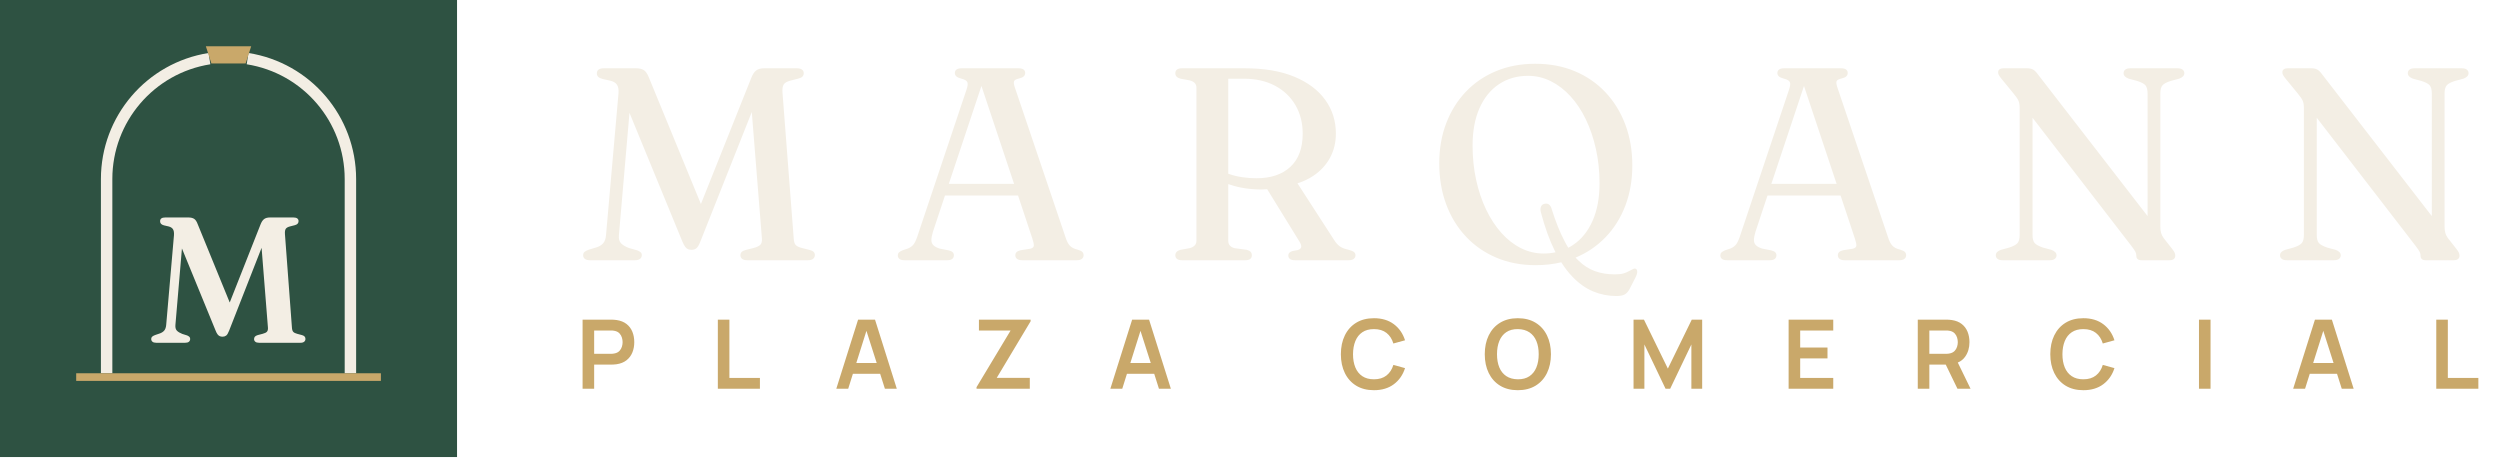
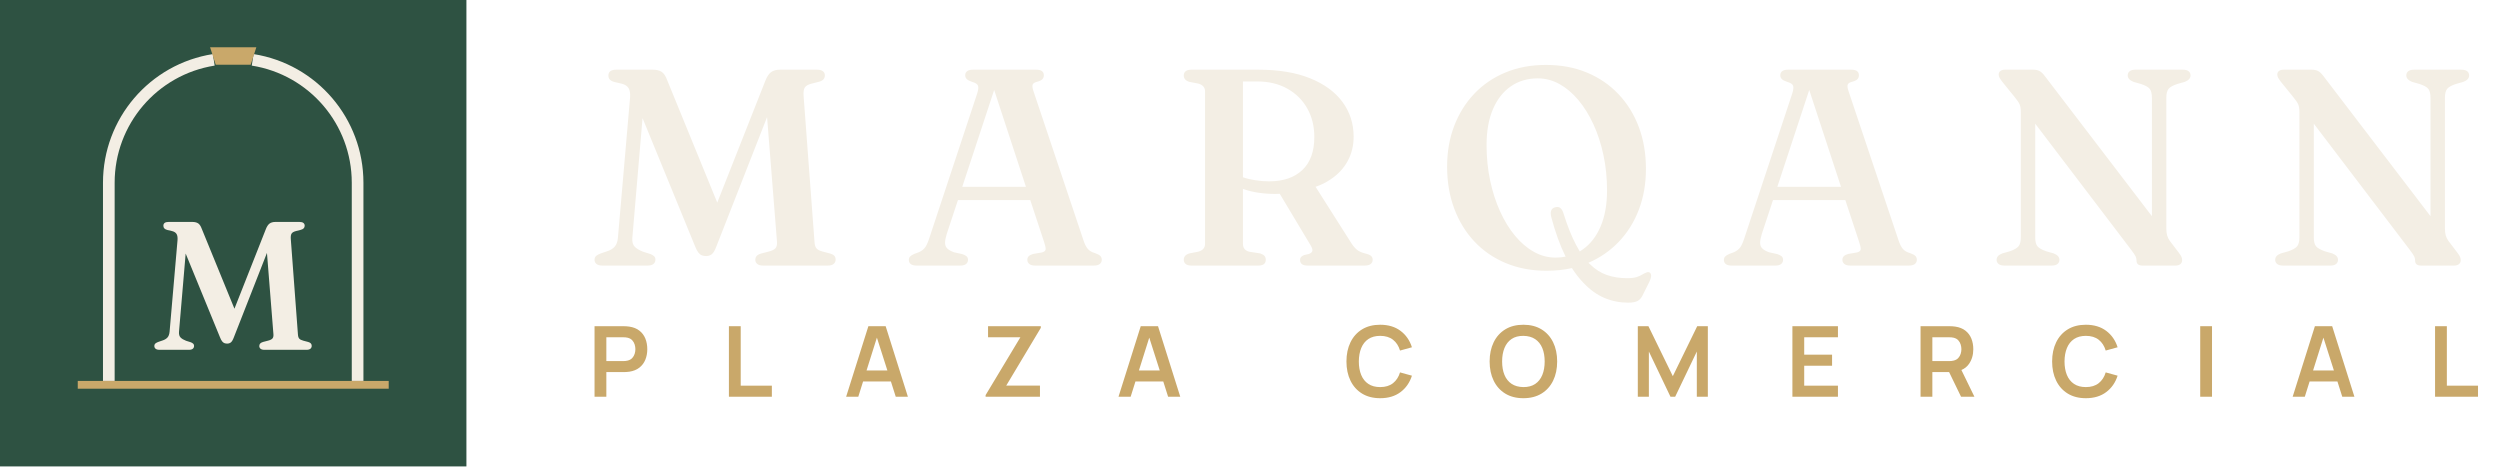
- <svg xmlns="http://www.w3.org/2000/svg" viewBox="0 0 547 100" width="547" height="100">
+ <svg xmlns="http://www.w3.org/2000/svg" viewBox="0 0 536 100" width="536" height="100">
  <g>
    <rect width="100" height="100" rx="0" fill="#2E5242" />
    <path d="M23.33,81.67 V39.17 A26.67,26.67 0 0 1 45.83,12.83" fill="none" stroke="#F3EEE4" stroke-width="2.5" />
    <path d="M54.17,12.83 A26.67,26.67 0 0 1 76.67,39.17 V81.67" fill="none" stroke="#F3EEE4" stroke-width="2.5" />
    <path d="M45.04,10.13 h9.92 L53.75,13.88 h-7.50 z" fill="#C9A86A" />
    <rect x="16.67" y="81.67" width="66.67" height="1.67" fill="#C9A86A" />
    <path fill="#F3EEE4" d="M50.264 66.187 56.981 49.17Q57.314 48.288 57.784 47.936Q58.254 47.583 59.057 47.583H64.208Q64.776 47.583 65.05 47.799Q65.324 48.014 65.324 48.386Q65.324 48.7 65.138 48.925Q64.952 49.15 64.521 49.267L63.444 49.542Q62.759 49.718 62.524 50.07Q62.289 50.423 62.347 51.245L63.875 71.69Q63.914 72.337 64.169 72.611Q64.423 72.885 65.03 73.042L66.068 73.316Q66.479 73.433 66.656 73.639Q66.832 73.845 66.832 74.158Q66.832 74.53 66.558 74.765Q66.284 75 65.735 75H56.688Q56.139 75 55.865 74.775Q55.591 74.55 55.591 74.197Q55.591 73.884 55.767 73.668Q55.944 73.453 56.394 73.316L57.451 73.042Q58.156 72.865 58.411 72.572Q58.666 72.278 58.626 71.69L57.236 54.222L50.127 72.356Q49.814 73.179 49.481 73.424Q49.148 73.668 48.717 73.668Q48.384 73.668 48.12 73.57Q47.856 73.472 47.621 73.179Q47.386 72.885 47.151 72.278L39.807 54.359L38.377 71.142Q38.319 71.965 38.72 72.366Q39.121 72.767 39.885 73.061L40.943 73.394Q41.256 73.531 41.432 73.698Q41.609 73.864 41.609 74.158Q41.609 74.55 41.334 74.775Q41.06 75 40.512 75H34.186Q33.638 75 33.364 74.775Q33.09 74.55 33.09 74.197Q33.09 73.825 33.335 73.629Q33.579 73.433 33.971 73.296L34.833 73.002Q35.518 72.787 35.9 72.366Q36.282 71.945 36.36 71.122L38.064 51.461Q38.123 50.599 37.849 50.159Q37.574 49.718 36.889 49.542L35.871 49.307Q35.44 49.189 35.234 48.974Q35.029 48.758 35.029 48.406Q35.029 47.583 36.145 47.583H41.236Q42 47.583 42.47 47.877Q42.94 48.171 43.273 49.091Z" />
  </g>
-   <path transform="translate(126,56.94)" fill="#F3EEE4" d="M27.36 -12.3 38.37 -39.87Q38.82 -41.04 39.45 -41.52Q40.08 -42.0 41.19 -42.0H48.33Q49.08 -42.0 49.47 -41.715Q49.86 -41.43 49.86 -40.92Q49.86 -40.5 49.59 -40.2Q49.32 -39.9 48.69 -39.75L46.95 -39.3Q45.87 -39.03 45.495 -38.49Q45.12 -37.95 45.21 -36.66L47.67 -4.71Q47.73 -3.72 48.12 -3.315Q48.51 -2.91 49.5 -2.67L51.15 -2.25Q51.78 -2.1 52.035 -1.815Q52.29 -1.53 52.29 -1.14Q52.29 -0.63 51.915 -0.315Q51.54 0.0 50.79 0.0H37.53Q36.75 0.0 36.375 -0.3Q36.0 -0.6 36.0 -1.08Q36.0 -1.5 36.255 -1.785Q36.51 -2.07 37.17 -2.25L38.85 -2.67Q39.99 -2.97 40.38 -3.405Q40.77 -3.84 40.71 -4.71L38.49 -32.43L27.21 -4.02Q26.79 -2.94 26.355 -2.61Q25.92 -2.28 25.35 -2.28Q24.93 -2.28 24.585 -2.4Q24.24 -2.52 23.94 -2.91Q23.64 -3.3 23.31 -4.08L11.73 -32.25L9.42 -5.52Q9.3 -4.29 9.9 -3.69Q10.5 -3.09 11.64 -2.67L13.44 -2.16Q13.89 -1.98 14.16 -1.755Q14.43 -1.53 14.43 -1.11Q14.43 -0.63 14.055 -0.315Q13.68 0.0 12.93 0.0H3.09Q2.34 0.0 1.965 -0.3Q1.59 -0.6 1.59 -1.08Q1.59 -1.59 1.92 -1.845Q2.25 -2.1 2.82 -2.31L4.32 -2.76Q5.4 -3.06 5.955 -3.69Q6.51 -4.32 6.6 -5.52L9.33 -36.57Q9.42 -37.77 8.985 -38.415Q8.55 -39.06 7.47 -39.3L5.85 -39.66Q5.19 -39.84 4.89 -40.125Q4.59 -40.41 4.59 -40.89Q4.59 -42.0 6.15 -42.0H13.17Q14.22 -42.0 14.85 -41.61Q15.48 -41.22 15.96 -40.02Z M82.71 -1.08Q82.71 -0.6 82.365 -0.3Q82.02 0.0 81.24 0.0H71.94Q71.16 0.0 70.8 -0.285Q70.44 -0.57 70.44 -1.05Q70.44 -1.44 70.665 -1.68Q70.89 -1.92 71.52 -2.19L72.69 -2.58Q73.53 -2.94 73.98 -3.585Q74.43 -4.23 74.94 -5.88L85.5 -37.41Q85.86 -38.49 85.65 -38.97Q85.44 -39.45 84.39 -39.72Q83.58 -39.93 83.25 -40.23Q82.92 -40.53 82.92 -40.95Q82.92 -41.46 83.295 -41.73Q83.67 -42.0 84.42 -42.0H96.81Q97.59 -42.0 97.95 -41.73Q98.31 -41.46 98.31 -40.98Q98.31 -40.53 97.995 -40.23Q97.68 -39.93 96.9 -39.75Q96.03 -39.54 95.88 -39.18Q95.73 -38.82 96 -37.95L107.13 -5.04Q107.52 -3.78 108.09 -3.18Q108.66 -2.58 109.71 -2.34Q110.55 -2.1 110.82 -1.815Q111.09 -1.53 111.09 -1.08Q111.09 -0.6 110.715 -0.3Q110.34 0.0 109.56 0.0H97.65Q96.9 0.0 96.525 -0.3Q96.15 -0.6 96.15 -1.08Q96.15 -1.5 96.42 -1.77Q96.69 -2.04 97.32 -2.19L99.42 -2.52Q100.17 -2.7 100.2 -3.195Q100.23 -3.69 99.87 -4.77L96.75 -14.16H80.76L78.12 -6.21Q77.79 -5.1 77.79 -4.41Q77.79 -3.72 78.225 -3.285Q78.66 -2.85 79.59 -2.55L81.57 -2.16Q82.17 -2.01 82.44 -1.755Q82.71 -1.5 82.71 -1.08ZM95.88 -16.71 88.74 -38.13 81.6 -16.71Z M166.29 -27.72Q166.29 -24.78 165.0 -22.41Q163.71 -20.04 161.37 -18.48Q159.81 -17.43 157.89 -16.83L165.9 -4.44Q166.44 -3.57 167.1 -3.075Q167.76 -2.58 168.9 -2.34Q169.92 -2.07 170.25 -1.8Q170.58 -1.53 170.58 -1.08Q170.58 -0.6 170.205 -0.3Q169.83 0.0 169.08 0.0H157.35Q155.88 0.0 155.88 -1.08Q155.88 -1.41 156.105 -1.635Q156.33 -1.86 156.78 -2.01L157.92 -2.22Q158.61 -2.43 158.7 -2.865Q158.79 -3.3 158.34 -4.05L151.26 -15.54Q150.66 -15.48 150.03 -15.48Q148.14 -15.48 146.385 -15.75Q144.63 -16.02 143.16 -16.53Q142.95 -16.59 142.74 -16.65V-4.26Q142.74 -3.63 143.085 -3.225Q143.43 -2.82 144.12 -2.64L146.79 -2.28Q147.42 -2.1 147.66 -1.815Q147.9 -1.53 147.9 -1.08Q147.9 0.0 146.46 0.0H132.63Q131.88 0.0 131.52 -0.3Q131.16 -0.6 131.16 -1.08Q131.16 -1.98 132.3 -2.28L134.28 -2.64Q135 -2.82 135.39 -3.225Q135.78 -3.63 135.78 -4.26V-37.74Q135.78 -38.4 135.39 -38.79Q135 -39.18 134.28 -39.36L132.3 -39.72Q131.16 -40.02 131.16 -40.92Q131.16 -41.43 131.52 -41.715Q131.88 -42.0 132.63 -42.0H146.34Q152.76 -42.0 157.2 -40.155Q161.64 -38.31 163.965 -35.085Q166.29 -31.86 166.29 -27.72ZM142.74 -18.93Q142.86 -18.9 143.01 -18.84Q144.3 -18.39 145.815 -18.165Q147.33 -17.94 148.92 -17.94Q153.66 -17.94 156.345 -20.445Q159.03 -22.95 159.03 -27.69Q159.03 -31.2 157.455 -33.915Q155.88 -36.63 152.985 -38.175Q150.09 -39.72 146.13 -39.72H142.74Z M209.91 -42.99Q214.68 -42.99 218.58 -41.355Q222.48 -39.72 225.285 -36.735Q228.09 -33.75 229.62 -29.685Q231.15 -25.62 231.15 -20.73Q231.15 -15.96 229.635 -11.97Q228.12 -7.98 225.33 -5.07Q222.54 -2.16 218.73 -0.57Q219.03 -0.24 219.36 0.06Q221.01 1.68 222.975 2.385Q224.94 3.09 227.28 3.09Q228.57 3.09 229.245 2.88Q229.92 2.67 230.385 2.4Q230.85 2.13 231.39 1.89Q231.78 1.74 232.005 1.935Q232.23 2.13 232.23 2.52Q232.23 2.76 232.125 3.105Q232.02 3.45 231.78 3.9L230.52 6.36Q230.07 7.17 229.455 7.5Q228.84 7.83 227.67 7.83Q225 7.83 222.585 6.825Q220.17 5.82 218.07 3.63Q216.75 2.28 215.61 0.45Q212.97 1.08 210 1.08Q205.29 1.08 201.42 -0.555Q197.55 -2.19 194.745 -5.175Q191.94 -8.16 190.425 -12.24Q188.91 -16.32 188.91 -21.21Q188.91 -25.98 190.425 -29.955Q191.94 -33.93 194.715 -36.855Q197.49 -39.78 201.36 -41.385Q205.23 -42.99 209.91 -42.99ZM223.98 -16.83Q223.98 -20.79 223.185 -24.345Q222.39 -27.9 220.98 -30.825Q219.57 -33.75 217.62 -35.88Q215.67 -38.01 213.315 -39.18Q210.96 -40.35 208.35 -40.35Q204.72 -40.35 201.975 -38.52Q199.23 -36.69 197.715 -33.27Q196.2 -29.85 196.2 -25.08Q196.2 -21.12 196.98 -17.565Q197.76 -14.01 199.17 -11.07Q200.58 -8.13 202.515 -5.97Q204.45 -3.81 206.79 -2.64Q209.13 -1.47 211.74 -1.47Q213.12 -1.47 214.35 -1.74Q214.29 -1.89 214.2 -2.04Q212.46 -5.52 211.14 -10.5Q210.96 -11.22 211.17 -11.73Q211.38 -12.24 211.98 -12.36Q212.58 -12.48 212.97 -12.15Q213.36 -11.82 213.54 -11.1Q214.83 -7.02 216.27 -4.29Q216.69 -3.45 217.14 -2.73Q217.68 -3.0 218.16 -3.33Q220.92 -5.16 222.45 -8.61Q223.98 -12.06 223.98 -16.83Z M262.68 -1.08Q262.68 -0.6 262.335 -0.3Q261.99 0.0 261.21 0.0H251.91Q251.13 0.0 250.77 -0.285Q250.41 -0.57 250.41 -1.05Q250.41 -1.44 250.635 -1.68Q250.86 -1.92 251.49 -2.19L252.66 -2.58Q253.5 -2.94 253.95 -3.585Q254.4 -4.23 254.91 -5.88L265.47 -37.41Q265.83 -38.49 265.62 -38.97Q265.41 -39.45 264.36 -39.72Q263.55 -39.93 263.22 -40.23Q262.89 -40.53 262.89 -40.95Q262.89 -41.46 263.265 -41.73Q263.64 -42.0 264.39 -42.0H276.78Q277.56 -42.0 277.92 -41.73Q278.28 -41.46 278.28 -40.98Q278.28 -40.53 277.965 -40.23Q277.65 -39.93 276.87 -39.75Q276.0 -39.54 275.85 -39.18Q275.7 -38.82 275.97 -37.95L287.1 -5.04Q287.49 -3.78 288.06 -3.18Q288.63 -2.58 289.68 -2.34Q290.52 -2.1 290.79 -1.815Q291.06 -1.53 291.06 -1.08Q291.06 -0.6 290.685 -0.3Q290.31 0.0 289.53 0.0H277.62Q276.87 0.0 276.495 -0.3Q276.12 -0.6 276.12 -1.08Q276.12 -1.5 276.39 -1.77Q276.66 -2.04 277.29 -2.19L279.39 -2.52Q280.14 -2.7 280.17 -3.195Q280.2 -3.69 279.84 -4.77L276.72 -14.16H260.73L258.09 -6.21Q257.76 -5.1 257.76 -4.41Q257.76 -3.72 258.195 -3.285Q258.63 -2.85 259.56 -2.55L261.54 -2.16Q262.14 -2.01 262.41 -1.755Q262.68 -1.5 262.68 -1.08ZM275.85 -16.71 268.71 -38.13 261.57 -16.71Z M323.97 -1.08Q323.97 -0.6 323.595 -0.3Q323.22 0.0 322.47 0.0H312.21Q311.43 0.0 311.055 -0.3Q310.68 -0.6 310.68 -1.08Q310.68 -1.89 311.82 -2.28L313.59 -2.76Q314.97 -3.21 315.435 -3.75Q315.9 -4.29 315.9 -5.52V-33.39Q315.9 -34.26 315.66 -34.86Q315.42 -35.46 314.49 -36.57L311.88 -39.75Q311.46 -40.29 311.325 -40.56Q311.19 -40.83 311.19 -41.13Q311.19 -41.55 311.505 -41.775Q311.82 -42.0 312.33 -42.0H317.52Q318.3 -42.0 318.81 -41.73Q319.32 -41.46 319.86 -40.71L343.89 -9.66V-36.48Q343.89 -37.68 343.455 -38.235Q343.02 -38.79 341.58 -39.24L339.78 -39.72Q338.64 -40.14 338.64 -40.92Q338.64 -41.43 339.015 -41.715Q339.39 -42.0 340.14 -42.0H350.4Q351.15 -42.0 351.54 -41.715Q351.93 -41.43 351.93 -40.92Q351.93 -40.14 350.79 -39.72L348.99 -39.24Q347.64 -38.82 347.16 -38.28Q346.68 -37.74 346.68 -36.48V-7.41Q346.68 -6.54 346.845 -5.97Q347.01 -5.4 347.4 -4.86L349.26 -2.49Q349.71 -1.92 349.83 -1.605Q349.95 -1.29 349.95 -0.96Q349.95 -0.54 349.635 -0.27Q349.32 0.0 348.69 0.0H342.6Q341.43 0.0 341.43 -0.96Q341.43 -1.41 341.25 -1.8Q341.07 -2.19 340.29 -3.21L318.72 -31.17V-5.52Q318.72 -4.32 319.17 -3.78Q319.62 -3.24 321.03 -2.76L322.83 -2.28Q323.97 -1.86 323.97 -1.08Z M386.16 -1.08Q386.16 -0.6 385.785 -0.3Q385.41 0.0 384.66 0.0H374.4Q373.62 0.0 373.245 -0.3Q372.87 -0.6 372.87 -1.08Q372.87 -1.89 374.01 -2.28L375.78 -2.76Q377.16 -3.21 377.625 -3.75Q378.09 -4.29 378.09 -5.52V-33.39Q378.09 -34.26 377.85 -34.86Q377.61 -35.46 376.68 -36.57L374.07 -39.75Q373.65 -40.29 373.515 -40.56Q373.38 -40.83 373.38 -41.13Q373.38 -41.55 373.695 -41.775Q374.01 -42.0 374.52 -42.0H379.71Q380.49 -42.0 381.0 -41.73Q381.51 -41.46 382.05 -40.71L406.08 -9.66V-36.48Q406.08 -37.68 405.645 -38.235Q405.21 -38.79 403.77 -39.24L401.97 -39.72Q400.83 -40.14 400.83 -40.92Q400.83 -41.43 401.205 -41.715Q401.58 -42.0 402.33 -42.0H412.59Q413.34 -42.0 413.73 -41.715Q414.12 -41.43 414.12 -40.92Q414.12 -40.14 412.98 -39.72L411.18 -39.24Q409.83 -38.82 409.35 -38.28Q408.87 -37.74 408.87 -36.48V-7.41Q408.87 -6.54 409.035 -5.97Q409.2 -5.4 409.59 -4.86L411.45 -2.49Q411.9 -1.92 412.02 -1.605Q412.14 -1.29 412.14 -0.96Q412.14 -0.54 411.825 -0.27Q411.51 0.0 410.88 0.0H404.79Q403.62 0.0 403.62 -0.96Q403.62 -1.41 403.44 -1.8Q403.26 -2.19 402.48 -3.21L380.91 -31.17V-5.52Q380.91 -4.32 381.36 -3.78Q381.81 -3.24 383.22 -2.76L385.02 -2.28Q386.16 -1.86 386.16 -1.08Z" />
-   <path transform="translate(126,85.06)" fill="#C9A86A" d="M1.47 0.0V-15.12H7.718Q7.938 -15.12 8.285 -15.104Q8.631 -15.089 8.925 -15.036Q10.238 -14.837 11.093 -14.165Q11.949 -13.493 12.364 -12.469Q12.779 -11.445 12.779 -10.196Q12.779 -8.957 12.359 -7.933Q11.939 -6.909 11.083 -6.237Q10.227 -5.565 8.925 -5.365Q8.631 -5.324 8.279 -5.303Q7.928 -5.282 7.718 -5.282H4.001V0.0ZM4.001 -7.644H7.613Q7.823 -7.644 8.085 -7.665Q8.348 -7.686 8.568 -7.749Q9.198 -7.907 9.56 -8.306Q9.923 -8.705 10.075 -9.209Q10.227 -9.713 10.227 -10.196Q10.227 -10.679 10.075 -11.188Q9.923 -11.697 9.56 -12.096Q9.198 -12.495 8.568 -12.653Q8.348 -12.716 8.085 -12.731Q7.823 -12.747 7.613 -12.747H4.001Z M31.063 0.0V-15.12H33.593V-2.373H40.271V0.0Z M56.981 0.0 61.748 -15.12H65.454L70.221 0.0H67.617L66.578 -3.276H60.614L59.585 0.0ZM65.822 -5.639 63.575 -12.674 61.359 -5.639Z M87.666 0.0V-0.347L95.121 -12.747H88.191V-15.12H99.499V-14.763L92.086 -2.384H99.321V0.0Z M116.944 0.0 121.711 -15.12H125.417L130.184 0.0H127.58L126.541 -3.276H120.577L119.548 0.0ZM125.785 -5.639 123.538 -12.674 121.322 -5.639Z  M174.618 0.315Q172.35 0.315 170.733 -0.677Q169.116 -1.67 168.25 -3.444Q167.383 -5.219 167.383 -7.56Q167.383 -9.902 168.25 -11.676Q169.116 -13.451 170.733 -14.443Q172.35 -15.435 174.618 -15.435Q177.232 -15.435 178.975 -14.128Q180.718 -12.821 181.422 -10.605L178.87 -9.902Q178.429 -11.382 177.369 -12.217Q176.308 -13.052 174.618 -13.052Q173.095 -13.052 172.082 -12.369Q171.069 -11.687 170.56 -10.453Q170.05 -9.219 170.04 -7.56Q170.04 -5.901 170.549 -4.667Q171.058 -3.433 172.077 -2.751Q173.095 -2.069 174.618 -2.069Q176.308 -2.069 177.369 -2.909Q178.429 -3.749 178.87 -5.219L181.422 -4.515Q180.718 -2.3 178.975 -0.992Q177.232 0.315 174.618 0.315Z M206.101 0.315Q203.833 0.315 202.216 -0.677Q200.599 -1.67 199.732 -3.444Q198.866 -5.219 198.866 -7.56Q198.866 -9.902 199.732 -11.676Q200.599 -13.451 202.216 -14.443Q203.833 -15.435 206.101 -15.435Q208.369 -15.435 209.991 -14.443Q211.613 -13.451 212.479 -11.676Q213.346 -9.902 213.346 -7.56Q213.346 -5.219 212.479 -3.444Q211.613 -1.67 209.991 -0.677Q208.369 0.315 206.101 0.315ZM206.101 -2.069Q207.623 -2.058 208.636 -2.74Q209.65 -3.423 210.159 -4.662Q210.668 -5.901 210.668 -7.56Q210.668 -9.219 210.159 -10.442Q209.65 -11.666 208.636 -12.348Q207.623 -13.03 206.101 -13.052Q204.578 -13.062 203.57 -12.38Q202.562 -11.697 202.053 -10.458Q201.544 -9.219 201.544 -7.56Q201.544 -5.901 202.048 -4.678Q202.552 -3.455 203.565 -2.772Q204.578 -2.09 206.101 -2.069Z M231.42 0.0V-15.12H233.699L238.928 -4.41L244.157 -15.12H246.435V0.0H244.073V-9.692L239.432 0.0H238.424L233.793 -9.692V0.0Z M265.35 0.0V-15.12H275.115V-12.747H267.88V-9.02H273.855V-6.647H267.88V-2.373H275.115V0.0Z M293.609 0.0V-15.12H299.857Q300.077 -15.12 300.424 -15.104Q300.77 -15.089 301.064 -15.036Q302.377 -14.837 303.232 -14.165Q304.088 -13.493 304.503 -12.469Q304.918 -11.445 304.918 -10.196Q304.918 -8.348 303.983 -7.025Q303.385 -6.163 302.366 -5.733L305.159 0.0H302.293L299.731 -5.282H296.14V0.0ZM296.14 -7.644H299.752Q299.962 -7.644 300.224 -7.665Q300.487 -7.686 300.707 -7.749Q301.337 -7.907 301.699 -8.306Q302.062 -8.705 302.214 -9.209Q302.366 -9.713 302.366 -10.196Q302.366 -10.679 302.214 -11.188Q302.062 -11.697 301.699 -12.096Q301.337 -12.495 300.707 -12.653Q300.487 -12.716 300.224 -12.731Q299.962 -12.747 299.752 -12.747H296.14Z M329.838 0.315Q327.57 0.315 325.953 -0.677Q324.336 -1.67 323.47 -3.444Q322.604 -5.219 322.604 -7.56Q322.604 -9.902 323.47 -11.676Q324.336 -13.451 325.953 -14.443Q327.57 -15.435 329.838 -15.435Q332.453 -15.435 334.196 -14.128Q335.939 -12.821 336.642 -10.605L334.091 -9.902Q333.65 -11.382 332.589 -12.217Q331.529 -13.052 329.838 -13.052Q328.316 -13.052 327.302 -12.369Q326.289 -11.687 325.78 -10.453Q325.271 -9.219 325.26 -7.56Q325.26 -5.901 325.769 -4.667Q326.279 -3.433 327.297 -2.751Q328.316 -2.069 329.838 -2.069Q331.529 -2.069 332.589 -2.909Q333.65 -3.749 334.091 -5.219L336.642 -4.515Q335.939 -2.3 334.196 -0.992Q332.453 0.315 329.838 0.315Z M355.137 0.0V-15.12H357.667V0.0Z M375.742 0.0 380.509 -15.12H384.215L388.982 0.0H386.378L385.339 -3.276H379.375L378.346 0.0ZM384.583 -5.639 382.336 -12.674 380.12 -5.639Z M407.056 0.0V-15.12H409.587V-2.373H416.265V0.0Z" />
+   <path transform="translate(126,56.94)" fill="#F3EEE4" d="M27.78 -13.5 38.07 -39.57Q38.58 -40.92 39.3 -41.46Q40.02 -42.0 41.25 -42.0H49.14Q50.01 -42.0 50.43 -41.67Q50.85 -41.34 50.85 -40.77Q50.85 -40.29 50.565 -39.945Q50.28 -39.6 49.62 -39.42L47.97 -39.0Q46.92 -38.73 46.56 -38.19Q46.2 -37.65 46.29 -36.39L48.63 -5.07Q48.69 -4.08 49.08 -3.66Q49.47 -3.24 50.4 -3.0L51.99 -2.58Q52.62 -2.4 52.89 -2.085Q53.16 -1.77 53.16 -1.29Q53.16 -0.72 52.74 -0.36Q52.32 0.0 51.48 0.0H37.62Q36.78 0.0 36.36 -0.345Q35.94 -0.69 35.94 -1.23Q35.94 -1.71 36.21 -2.04Q36.48 -2.37 37.17 -2.58L38.79 -3.0Q39.87 -3.27 40.26 -3.72Q40.65 -4.17 40.59 -5.07L38.46 -31.83L27.57 -4.05Q27.09 -2.79 26.58 -2.415Q26.07 -2.04 25.41 -2.04Q24.9 -2.04 24.495 -2.19Q24.09 -2.34 23.73 -2.79Q23.37 -3.24 23.01 -4.17L11.76 -31.62L9.57 -5.91Q9.48 -4.65 10.095 -4.035Q10.71 -3.42 11.88 -2.97L13.5 -2.46Q13.98 -2.25 14.25 -1.995Q14.52 -1.74 14.52 -1.29Q14.52 -0.69 14.1 -0.345Q13.68 0.0 12.84 0.0H3.15Q2.31 0.0 1.89 -0.345Q1.47 -0.69 1.47 -1.23Q1.47 -1.8 1.845 -2.1Q2.22 -2.4 2.82 -2.61L4.14 -3.06Q5.19 -3.39 5.775 -4.035Q6.36 -4.68 6.48 -5.94L9.09 -36.06Q9.18 -37.38 8.76 -38.055Q8.34 -38.73 7.29 -39.0L5.73 -39.36Q5.07 -39.54 4.755 -39.87Q4.44 -40.2 4.44 -40.74Q4.44 -42.0 6.15 -42.0H13.95Q15.12 -42.0 15.84 -41.55Q16.56 -41.1 17.07 -39.69Z M81.54 -1.23Q81.54 -0.69 81.135 -0.345Q80.73 0.0 79.86 0.0H70.53Q69.66 0.0 69.255 -0.33Q68.85 -0.66 68.85 -1.23Q68.85 -1.62 69.09 -1.905Q69.33 -2.19 69.99 -2.49L71.04 -2.88Q71.94 -3.3 72.405 -3.975Q72.87 -4.65 73.41 -6.39L83.49 -36.84Q83.88 -38.04 83.685 -38.565Q83.49 -39.09 82.41 -39.39Q81.6 -39.66 81.27 -39.99Q80.94 -40.32 80.94 -40.8Q80.94 -41.37 81.36 -41.685Q81.78 -42.0 82.62 -42.0H96.15Q97.02 -42.0 97.41 -41.685Q97.8 -41.37 97.8 -40.8Q97.8 -40.29 97.485 -39.96Q97.17 -39.63 96.39 -39.42Q95.55 -39.21 95.4 -38.805Q95.25 -38.4 95.55 -37.47L106.23 -5.61Q106.65 -4.26 107.205 -3.6Q107.76 -2.94 108.78 -2.67Q109.62 -2.37 109.92 -2.055Q110.22 -1.74 110.22 -1.23Q110.22 -0.69 109.8 -0.345Q109.38 0.0 108.51 0.0H95.94Q95.1 0.0 94.68 -0.345Q94.26 -0.69 94.26 -1.23Q94.26 -1.71 94.56 -2.01Q94.86 -2.31 95.49 -2.49L97.41 -2.82Q98.19 -3.03 98.19 -3.555Q98.19 -4.08 97.8 -5.22L94.89 -14.04H79.38L76.98 -6.78Q76.62 -5.61 76.62 -4.875Q76.62 -4.14 77.085 -3.675Q77.55 -3.21 78.54 -2.85L80.31 -2.46Q80.94 -2.25 81.24 -1.98Q81.54 -1.71 81.54 -1.23ZM93.96 -16.89 87.15 -37.65 80.31 -16.89Z M164.22 -27.63Q164.22 -24.75 162.93 -22.395Q161.64 -20.04 159.27 -18.48Q157.83 -17.49 156.06 -16.89L163.77 -4.74Q164.34 -3.87 164.955 -3.375Q165.57 -2.88 166.65 -2.61Q167.64 -2.37 167.97 -2.055Q168.3 -1.74 168.3 -1.23Q168.3 -0.69 167.88 -0.345Q167.46 0.0 166.59 0.0H154.35Q152.73 0.0 152.73 -1.23Q152.73 -1.59 152.94 -1.83Q153.15 -2.07 153.6 -2.25L154.62 -2.49Q155.28 -2.73 155.37 -3.15Q155.46 -3.57 155.01 -4.32L148.38 -15.39Q147.93 -15.36 147.45 -15.36Q145.56 -15.36 143.835 -15.615Q142.11 -15.87 140.67 -16.38Q140.58 -16.41 140.49 -16.44V-4.65Q140.49 -3.99 140.82 -3.57Q141.15 -3.15 141.84 -2.97L144.18 -2.61Q144.87 -2.37 145.125 -2.055Q145.38 -1.74 145.38 -1.23Q145.38 0.0 143.76 0.0H129.45Q128.61 0.0 128.205 -0.345Q127.8 -0.69 127.8 -1.23Q127.8 -2.25 129.0 -2.61L130.86 -2.97Q131.58 -3.15 131.97 -3.57Q132.36 -3.99 132.36 -4.65V-37.38Q132.36 -38.01 131.97 -38.43Q131.58 -38.85 130.86 -39.03L129.0 -39.39Q127.8 -39.75 127.8 -40.77Q127.8 -41.34 128.205 -41.67Q128.61 -42.0 129.45 -42.0H143.76Q150.33 -42.0 154.89 -40.155Q159.45 -38.31 161.835 -35.07Q164.22 -31.83 164.22 -27.63ZM140.49 -18.93Q141.69 -18.51 143.13 -18.3Q144.57 -18.06 146.1 -18.06Q150.66 -18.06 153.225 -20.49Q155.79 -22.92 155.79 -27.57Q155.79 -31.02 154.275 -33.705Q152.76 -36.39 150.0 -37.935Q147.24 -39.48 143.49 -39.48H140.49Z M205.44 -43.02Q210.3 -43.02 214.23 -41.385Q218.16 -39.75 220.995 -36.765Q223.83 -33.78 225.36 -29.715Q226.89 -25.65 226.89 -20.73Q226.89 -15.99 225.375 -12.0Q223.86 -8.01 221.04 -5.07Q218.31 -2.22 214.56 -0.6Q214.74 -0.42 214.95 -0.24Q216.57 1.35 218.52 2.025Q220.47 2.7 222.81 2.7Q224.16 2.7 224.865 2.475Q225.57 2.25 226.05 1.95Q226.53 1.65 227.1 1.44Q227.52 1.32 227.76 1.545Q228.0 1.77 228.0 2.19Q228.0 2.46 227.88 2.835Q227.76 3.21 227.52 3.69L226.2 6.33Q225.78 7.23 225.09 7.59Q224.4 7.95 223.08 7.95Q220.41 7.95 218.01 6.945Q215.61 5.94 213.51 3.72Q212.19 2.37 211.02 0.54Q208.47 1.11 205.56 1.11Q200.79 1.11 196.86 -0.525Q192.93 -2.16 190.125 -5.145Q187.32 -8.13 185.79 -12.21Q184.26 -16.29 184.26 -21.21Q184.26 -25.95 185.775 -29.925Q187.29 -33.9 190.08 -36.84Q192.87 -39.78 196.77 -41.4Q200.67 -43.02 205.44 -43.02ZM218.55 -16.11Q218.55 -20.07 217.785 -23.67Q217.02 -27.27 215.64 -30.27Q214.26 -33.27 212.4 -35.49Q210.54 -37.71 208.335 -38.925Q206.13 -40.14 203.7 -40.14Q200.4 -40.14 197.925 -38.43Q195.45 -36.72 194.085 -33.525Q192.72 -30.33 192.72 -25.83Q192.72 -21.84 193.485 -18.24Q194.25 -14.64 195.615 -11.625Q196.98 -8.61 198.825 -6.39Q200.67 -4.17 202.875 -2.94Q205.08 -1.71 207.51 -1.71Q208.65 -1.71 209.67 -1.92Q209.64 -1.95 209.64 -1.98Q207.9 -5.46 206.58 -10.44Q206.37 -11.25 206.58 -11.805Q206.79 -12.36 207.48 -12.51Q208.17 -12.69 208.59 -12.3Q209.01 -11.91 209.22 -11.16Q210.48 -7.14 211.89 -4.47Q212.28 -3.72 212.7 -3.03Q213.03 -3.24 213.33 -3.45Q215.79 -5.16 217.17 -8.385Q218.55 -11.61 218.55 -16.11Z M256.29 -1.23Q256.29 -0.69 255.885 -0.345Q255.48 0.0 254.61 0.0H245.28Q244.41 0.0 244.005 -0.33Q243.6 -0.66 243.6 -1.23Q243.6 -1.62 243.84 -1.905Q244.08 -2.19 244.74 -2.49L245.79 -2.88Q246.69 -3.3 247.155 -3.975Q247.62 -4.65 248.16 -6.39L258.24 -36.84Q258.63 -38.04 258.435 -38.565Q258.24 -39.09 257.16 -39.39Q256.35 -39.66 256.02 -39.99Q255.69 -40.32 255.69 -40.8Q255.69 -41.37 256.11 -41.685Q256.53 -42.0 257.37 -42.0H270.9Q271.77 -42.0 272.16 -41.685Q272.55 -41.37 272.55 -40.8Q272.55 -40.29 272.235 -39.96Q271.92 -39.63 271.14 -39.42Q270.3 -39.21 270.15 -38.805Q270.0 -38.4 270.3 -37.47L280.98 -5.61Q281.4 -4.26 281.955 -3.6Q282.51 -2.94 283.53 -2.67Q284.37 -2.37 284.67 -2.055Q284.97 -1.74 284.97 -1.23Q284.97 -0.69 284.55 -0.345Q284.13 0.0 283.26 0.0H270.69Q269.85 0.0 269.43 -0.345Q269.01 -0.69 269.01 -1.23Q269.01 -1.71 269.31 -2.01Q269.61 -2.31 270.24 -2.49L272.16 -2.82Q272.94 -3.03 272.94 -3.555Q272.94 -4.08 272.55 -5.22L269.64 -14.04H254.13L251.73 -6.78Q251.37 -5.61 251.37 -4.875Q251.37 -4.14 251.835 -3.675Q252.3 -3.21 253.29 -2.85L255.06 -2.46Q255.69 -2.25 255.99 -1.98Q256.29 -1.71 256.29 -1.23ZM268.71 -16.89 261.9 -37.65 255.06 -16.89Z M315.54 -1.23Q315.54 -0.69 315.135 -0.345Q314.73 0.0 313.89 0.0H303.75Q302.91 0.0 302.49 -0.345Q302.07 -0.69 302.07 -1.23Q302.07 -2.16 303.3 -2.61L304.89 -3.06Q306.27 -3.54 306.765 -4.125Q307.26 -4.71 307.26 -6.03V-33.0Q307.26 -33.93 307.02 -34.53Q306.78 -35.13 305.88 -36.21L303.3 -39.39Q302.85 -39.99 302.685 -40.305Q302.52 -40.62 302.52 -40.95Q302.52 -41.46 302.895 -41.73Q303.27 -42.0 303.87 -42.0H309.9Q310.71 -42.0 311.265 -41.715Q311.82 -41.43 312.42 -40.62L335.37 -10.59V-35.97Q335.37 -37.26 334.92 -37.86Q334.47 -38.46 333.0 -38.94L331.41 -39.39Q330.18 -39.9 330.18 -40.77Q330.18 -41.34 330.6 -41.67Q331.02 -42.0 331.83 -42.0H341.97Q342.81 -42.0 343.23 -41.67Q343.65 -41.34 343.65 -40.77Q343.65 -39.87 342.42 -39.39L340.83 -38.94Q339.45 -38.49 338.955 -37.905Q338.46 -37.32 338.46 -35.97V-7.98Q338.46 -7.08 338.64 -6.45Q338.82 -5.82 339.24 -5.25L341.07 -2.85Q341.58 -2.19 341.715 -1.845Q341.85 -1.5 341.85 -1.14Q341.85 -0.63 341.475 -0.315Q341.1 0.0 340.41 0.0H333.36Q332.07 0.0 332.07 -1.05Q332.07 -1.53 331.89 -1.935Q331.71 -2.34 330.87 -3.45L310.35 -30.42V-6.03Q310.35 -4.74 310.815 -4.155Q311.28 -3.57 312.72 -3.06L314.31 -2.61Q315.54 -2.13 315.54 -1.23Z M375.27 -1.23Q375.27 -0.69 374.865 -0.345Q374.46 0.0 373.62 0.0H363.48Q362.64 0.0 362.22 -0.345Q361.8 -0.69 361.8 -1.23Q361.8 -2.16 363.03 -2.61L364.62 -3.06Q366.0 -3.54 366.495 -4.125Q366.99 -4.71 366.99 -6.03V-33.0Q366.99 -33.93 366.75 -34.53Q366.51 -35.13 365.61 -36.21L363.03 -39.39Q362.58 -39.99 362.415 -40.305Q362.25 -40.62 362.25 -40.95Q362.25 -41.46 362.625 -41.73Q363.0 -42.0 363.6 -42.0H369.63Q370.44 -42.0 370.995 -41.715Q371.55 -41.43 372.15 -40.62L395.1 -10.59V-35.97Q395.1 -37.26 394.65 -37.86Q394.2 -38.46 392.73 -38.94L391.14 -39.39Q389.91 -39.9 389.91 -40.77Q389.91 -41.34 390.33 -41.67Q390.75 -42.0 391.56 -42.0H401.7Q402.54 -42.0 402.96 -41.67Q403.38 -41.34 403.38 -40.77Q403.38 -39.87 402.15 -39.39L400.56 -38.94Q399.18 -38.49 398.685 -37.905Q398.19 -37.32 398.19 -35.97V-7.98Q398.19 -7.08 398.37 -6.45Q398.55 -5.82 398.97 -5.25L400.8 -2.85Q401.31 -2.19 401.445 -1.845Q401.58 -1.5 401.58 -1.14Q401.58 -0.63 401.205 -0.315Q400.83 0.0 400.14 0.0H393.09Q391.8 0.0 391.8 -1.05Q391.8 -1.53 391.62 -1.935Q391.44 -2.34 390.6 -3.45L370.08 -30.42V-6.03Q370.08 -4.74 370.545 -4.155Q371.01 -3.57 372.45 -3.06L374.04 -2.61Q375.27 -2.13 375.27 -1.23Z" />
+   <path transform="translate(126,85.06)" fill="#C9A86A" d="M1.47 0.0V-15.12H7.718Q7.938 -15.12 8.285 -15.104Q8.631 -15.089 8.925 -15.036Q10.238 -14.837 11.093 -14.165Q11.949 -13.493 12.364 -12.469Q12.779 -11.445 12.779 -10.196Q12.779 -8.957 12.359 -7.933Q11.939 -6.909 11.083 -6.237Q10.227 -5.565 8.925 -5.365Q8.631 -5.324 8.279 -5.303Q7.928 -5.282 7.718 -5.282H4.001V0.0ZM4.001 -7.644H7.613Q7.823 -7.644 8.085 -7.665Q8.348 -7.686 8.568 -7.749Q9.198 -7.907 9.56 -8.306Q9.923 -8.705 10.075 -9.209Q10.227 -9.713 10.227 -10.196Q10.227 -10.679 10.075 -11.188Q9.923 -11.697 9.56 -12.096Q9.198 -12.495 8.568 -12.653Q8.348 -12.716 8.085 -12.731Q7.823 -12.747 7.613 -12.747H4.001Z M30.279 0.0V-15.12H32.809V-2.373H39.487V0.0Z M55.412 0.0 60.179 -15.12H63.886L68.653 0.0H66.049L65.009 -3.276H59.045L58.016 0.0ZM64.253 -5.639 62.006 -12.674 59.791 -5.639Z M85.313 0.0V-0.347L92.768 -12.747H85.838V-15.12H97.147V-14.763L89.734 -2.384H96.968V0.0Z M113.807 0.0 118.574 -15.12H122.28L127.047 0.0H124.443L123.404 -3.276H117.44L116.411 0.0ZM122.648 -5.639 120.401 -12.674 118.185 -5.639Z  M169.912 0.315Q167.644 0.315 166.027 -0.677Q164.41 -1.67 163.544 -3.444Q162.678 -5.219 162.678 -7.56Q162.678 -9.902 163.544 -11.676Q164.41 -13.451 166.027 -14.443Q167.644 -15.435 169.912 -15.435Q172.527 -15.435 174.27 -14.128Q176.013 -12.821 176.716 -10.605L174.165 -9.902Q173.724 -11.382 172.663 -12.217Q171.603 -13.052 169.912 -13.052Q168.39 -13.052 167.376 -12.369Q166.363 -11.687 165.854 -10.453Q165.345 -9.219 165.334 -7.56Q165.334 -5.901 165.843 -4.667Q166.353 -3.433 167.371 -2.751Q168.39 -2.069 169.912 -2.069Q171.603 -2.069 172.663 -2.909Q173.724 -3.749 174.165 -5.219L176.716 -4.515Q176.013 -2.3 174.27 -0.992Q172.527 0.315 169.912 0.315Z M200.611 0.315Q198.343 0.315 196.726 -0.677Q195.109 -1.67 194.242 -3.444Q193.376 -5.219 193.376 -7.56Q193.376 -9.902 194.242 -11.676Q195.109 -13.451 196.726 -14.443Q198.343 -15.435 200.611 -15.435Q202.879 -15.435 204.501 -14.443Q206.123 -13.451 206.989 -11.676Q207.856 -9.902 207.856 -7.56Q207.856 -5.219 206.989 -3.444Q206.123 -1.67 204.501 -0.677Q202.879 0.315 200.611 0.315ZM200.611 -2.069Q202.133 -2.058 203.146 -2.74Q204.16 -3.423 204.669 -4.662Q205.178 -5.901 205.178 -7.56Q205.178 -9.219 204.669 -10.442Q204.16 -11.666 203.146 -12.348Q202.133 -13.03 200.611 -13.052Q199.088 -13.062 198.08 -12.38Q197.072 -11.697 196.563 -10.458Q196.054 -9.219 196.054 -7.56Q196.054 -5.901 196.558 -4.678Q197.062 -3.455 198.075 -2.772Q199.088 -2.09 200.611 -2.069Z M225.146 0.0V-15.12H227.424L232.653 -4.41L237.882 -15.12H240.161V0.0H237.798V-9.692L233.157 0.0H232.149L227.519 -9.692V0.0Z M258.291 0.0V-15.12H268.056V-12.747H260.822V-9.02H266.796V-6.647H260.822V-2.373H268.056V0.0Z M285.766 0.0V-15.12H292.014Q292.234 -15.12 292.581 -15.104Q292.927 -15.089 293.221 -15.036Q294.534 -14.837 295.39 -14.165Q296.245 -13.493 296.66 -12.469Q297.075 -11.445 297.075 -10.196Q297.075 -8.348 296.14 -7.025Q295.542 -6.163 294.523 -5.733L297.316 0.0H294.45L291.888 -5.282H288.297V0.0ZM288.297 -7.644H291.909Q292.119 -7.644 292.381 -7.665Q292.644 -7.686 292.864 -7.749Q293.494 -7.907 293.857 -8.306Q294.219 -8.705 294.371 -9.209Q294.523 -9.713 294.523 -10.196Q294.523 -10.679 294.371 -11.188Q294.219 -11.697 293.857 -12.096Q293.494 -12.495 292.864 -12.653Q292.644 -12.716 292.381 -12.731Q292.119 -12.747 291.909 -12.747H288.297Z M321.211 0.315Q318.943 0.315 317.326 -0.677Q315.709 -1.67 314.843 -3.444Q313.976 -5.219 313.976 -7.56Q313.976 -9.902 314.843 -11.676Q315.709 -13.451 317.326 -14.443Q318.943 -15.435 321.211 -15.435Q323.825 -15.435 325.568 -14.128Q327.311 -12.821 328.015 -10.605L325.463 -9.902Q325.022 -11.382 323.962 -12.217Q322.901 -13.052 321.211 -13.052Q319.688 -13.052 318.675 -12.369Q317.662 -11.687 317.153 -10.453Q316.643 -9.219 316.633 -7.56Q316.633 -5.901 317.142 -4.667Q317.651 -3.433 318.67 -2.751Q319.688 -2.069 321.211 -2.069Q322.901 -2.069 323.962 -2.909Q325.022 -3.749 325.463 -5.219L328.015 -4.515Q327.311 -2.3 325.568 -0.992Q323.825 0.315 321.211 0.315Z M345.725 0.0V-15.12H348.256V0.0Z M365.546 0.0 370.313 -15.12H374.019L378.786 0.0H376.182L375.143 -3.276H369.179L368.15 0.0ZM374.387 -5.639 372.14 -12.674 369.924 -5.639Z M396.076 0.0V-15.12H398.607V-2.373H405.285V0.0Z" />
</svg>
